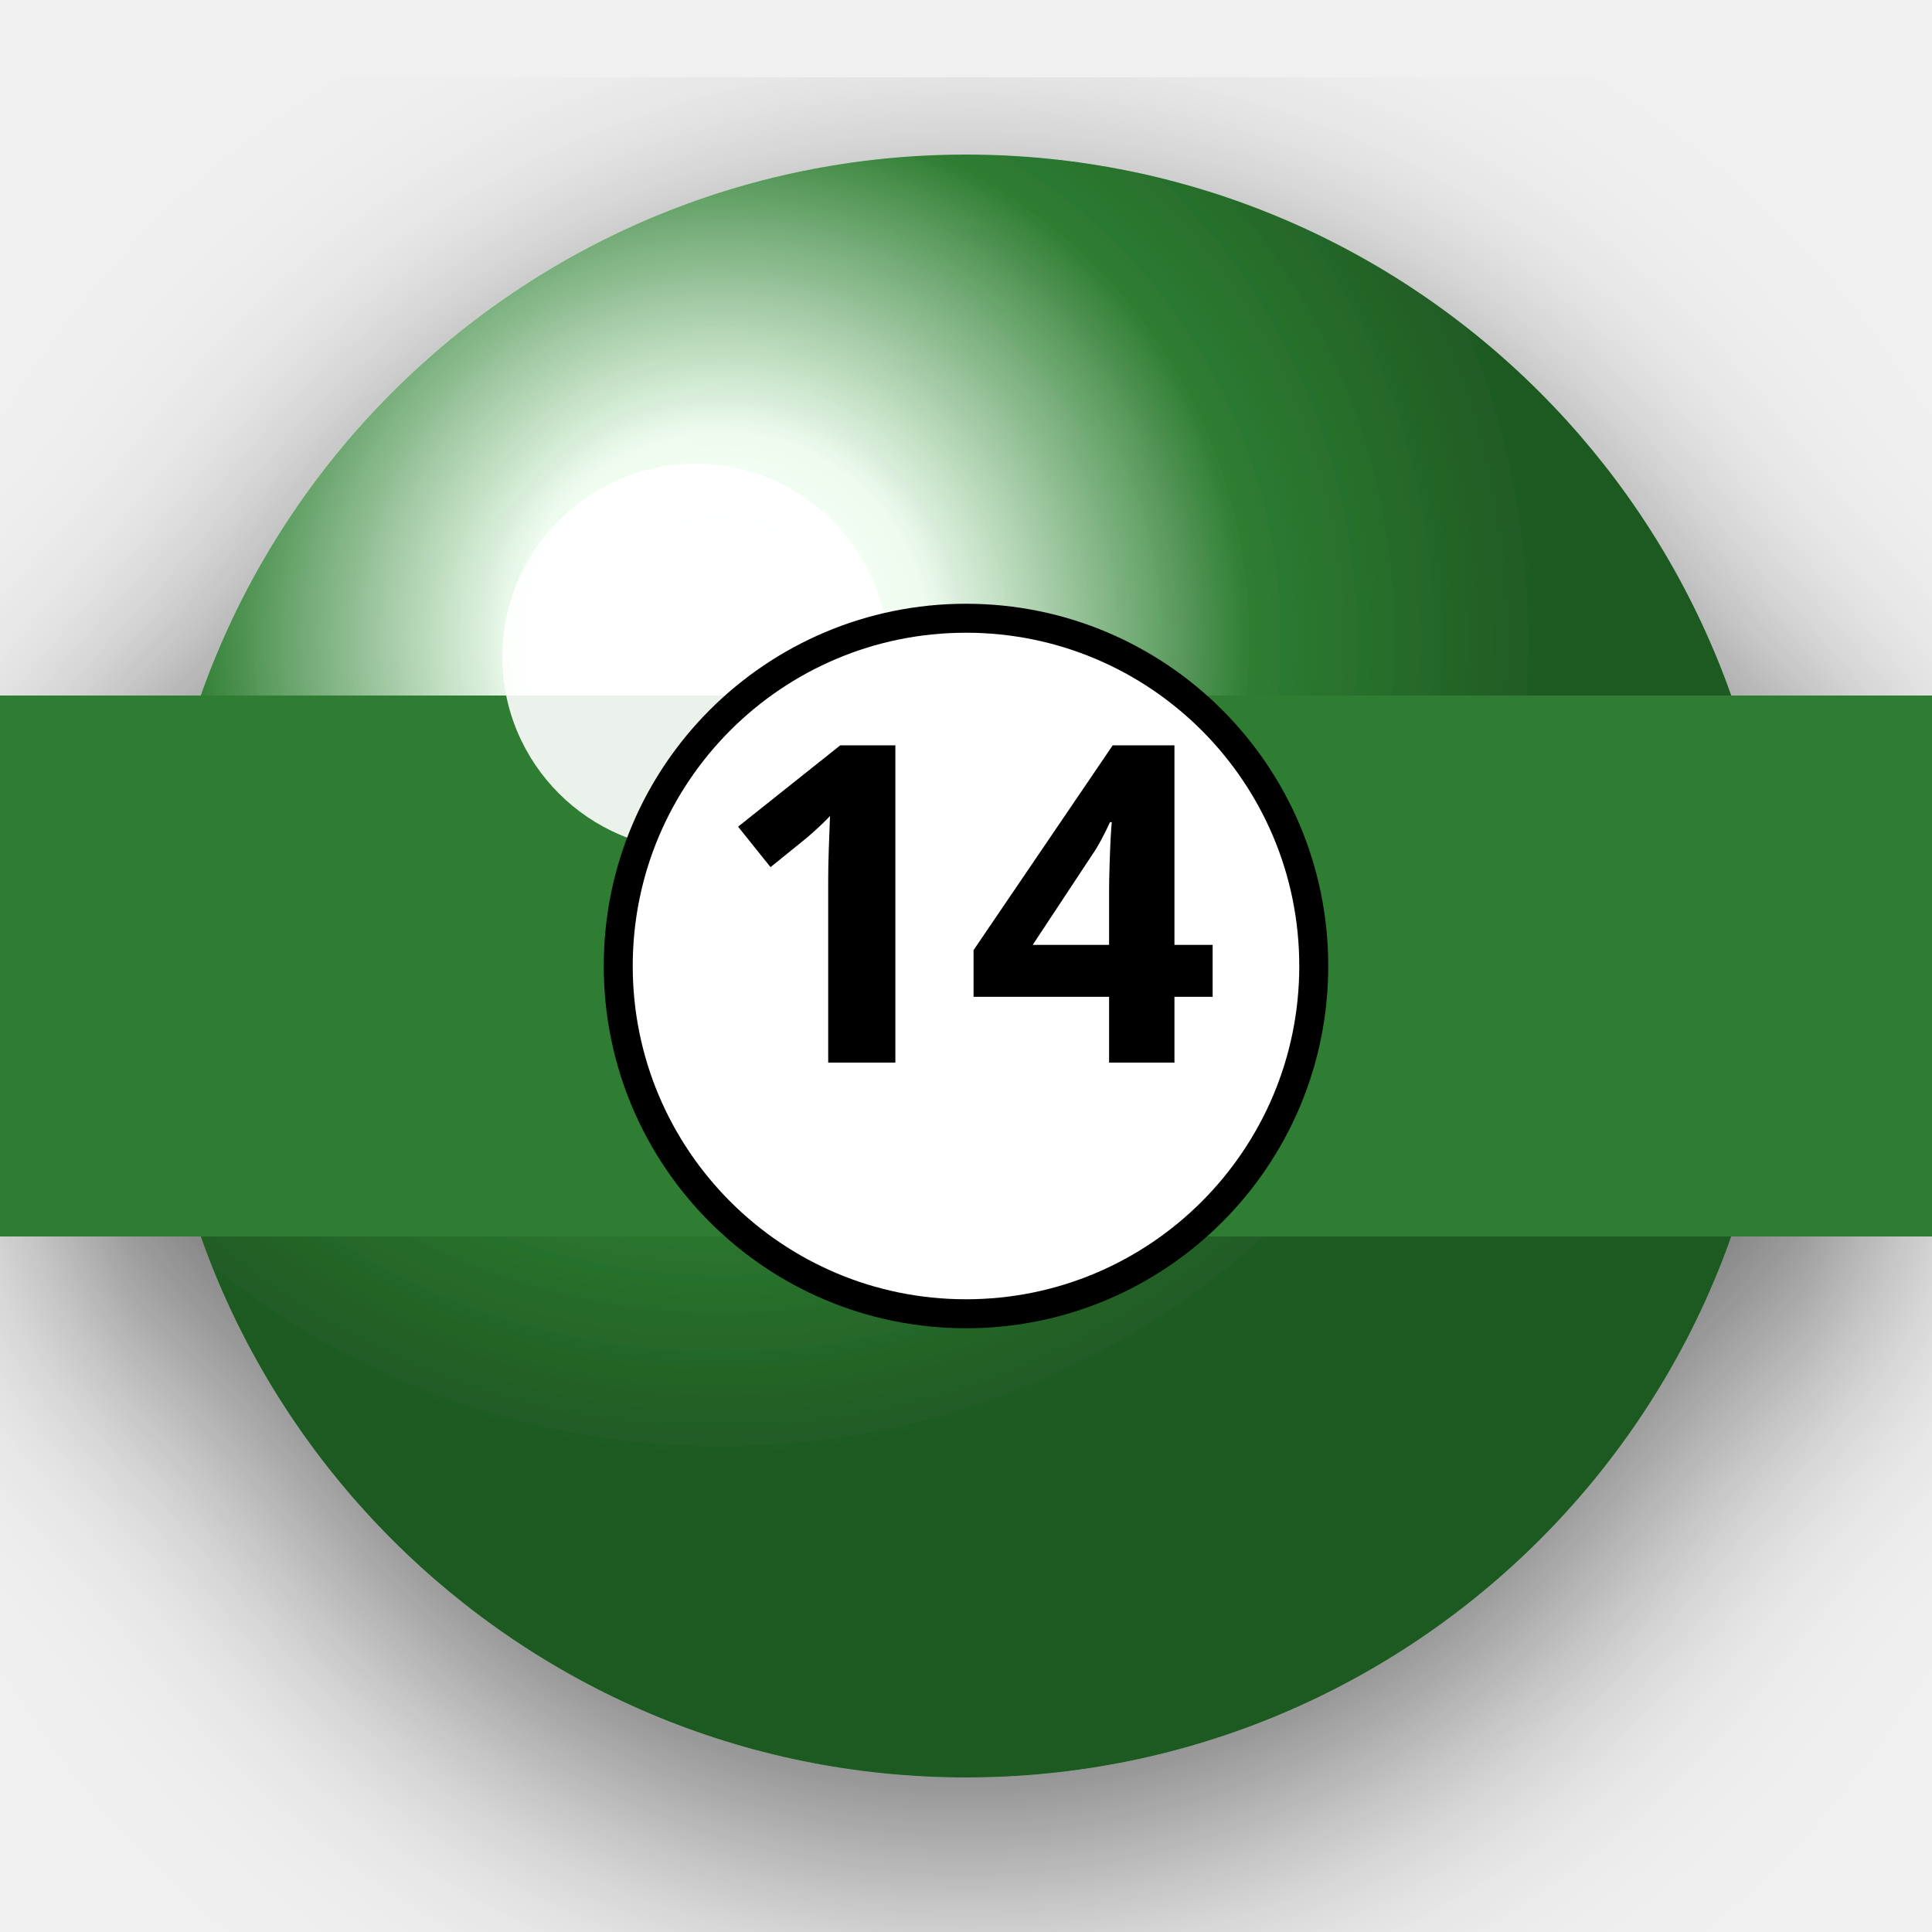
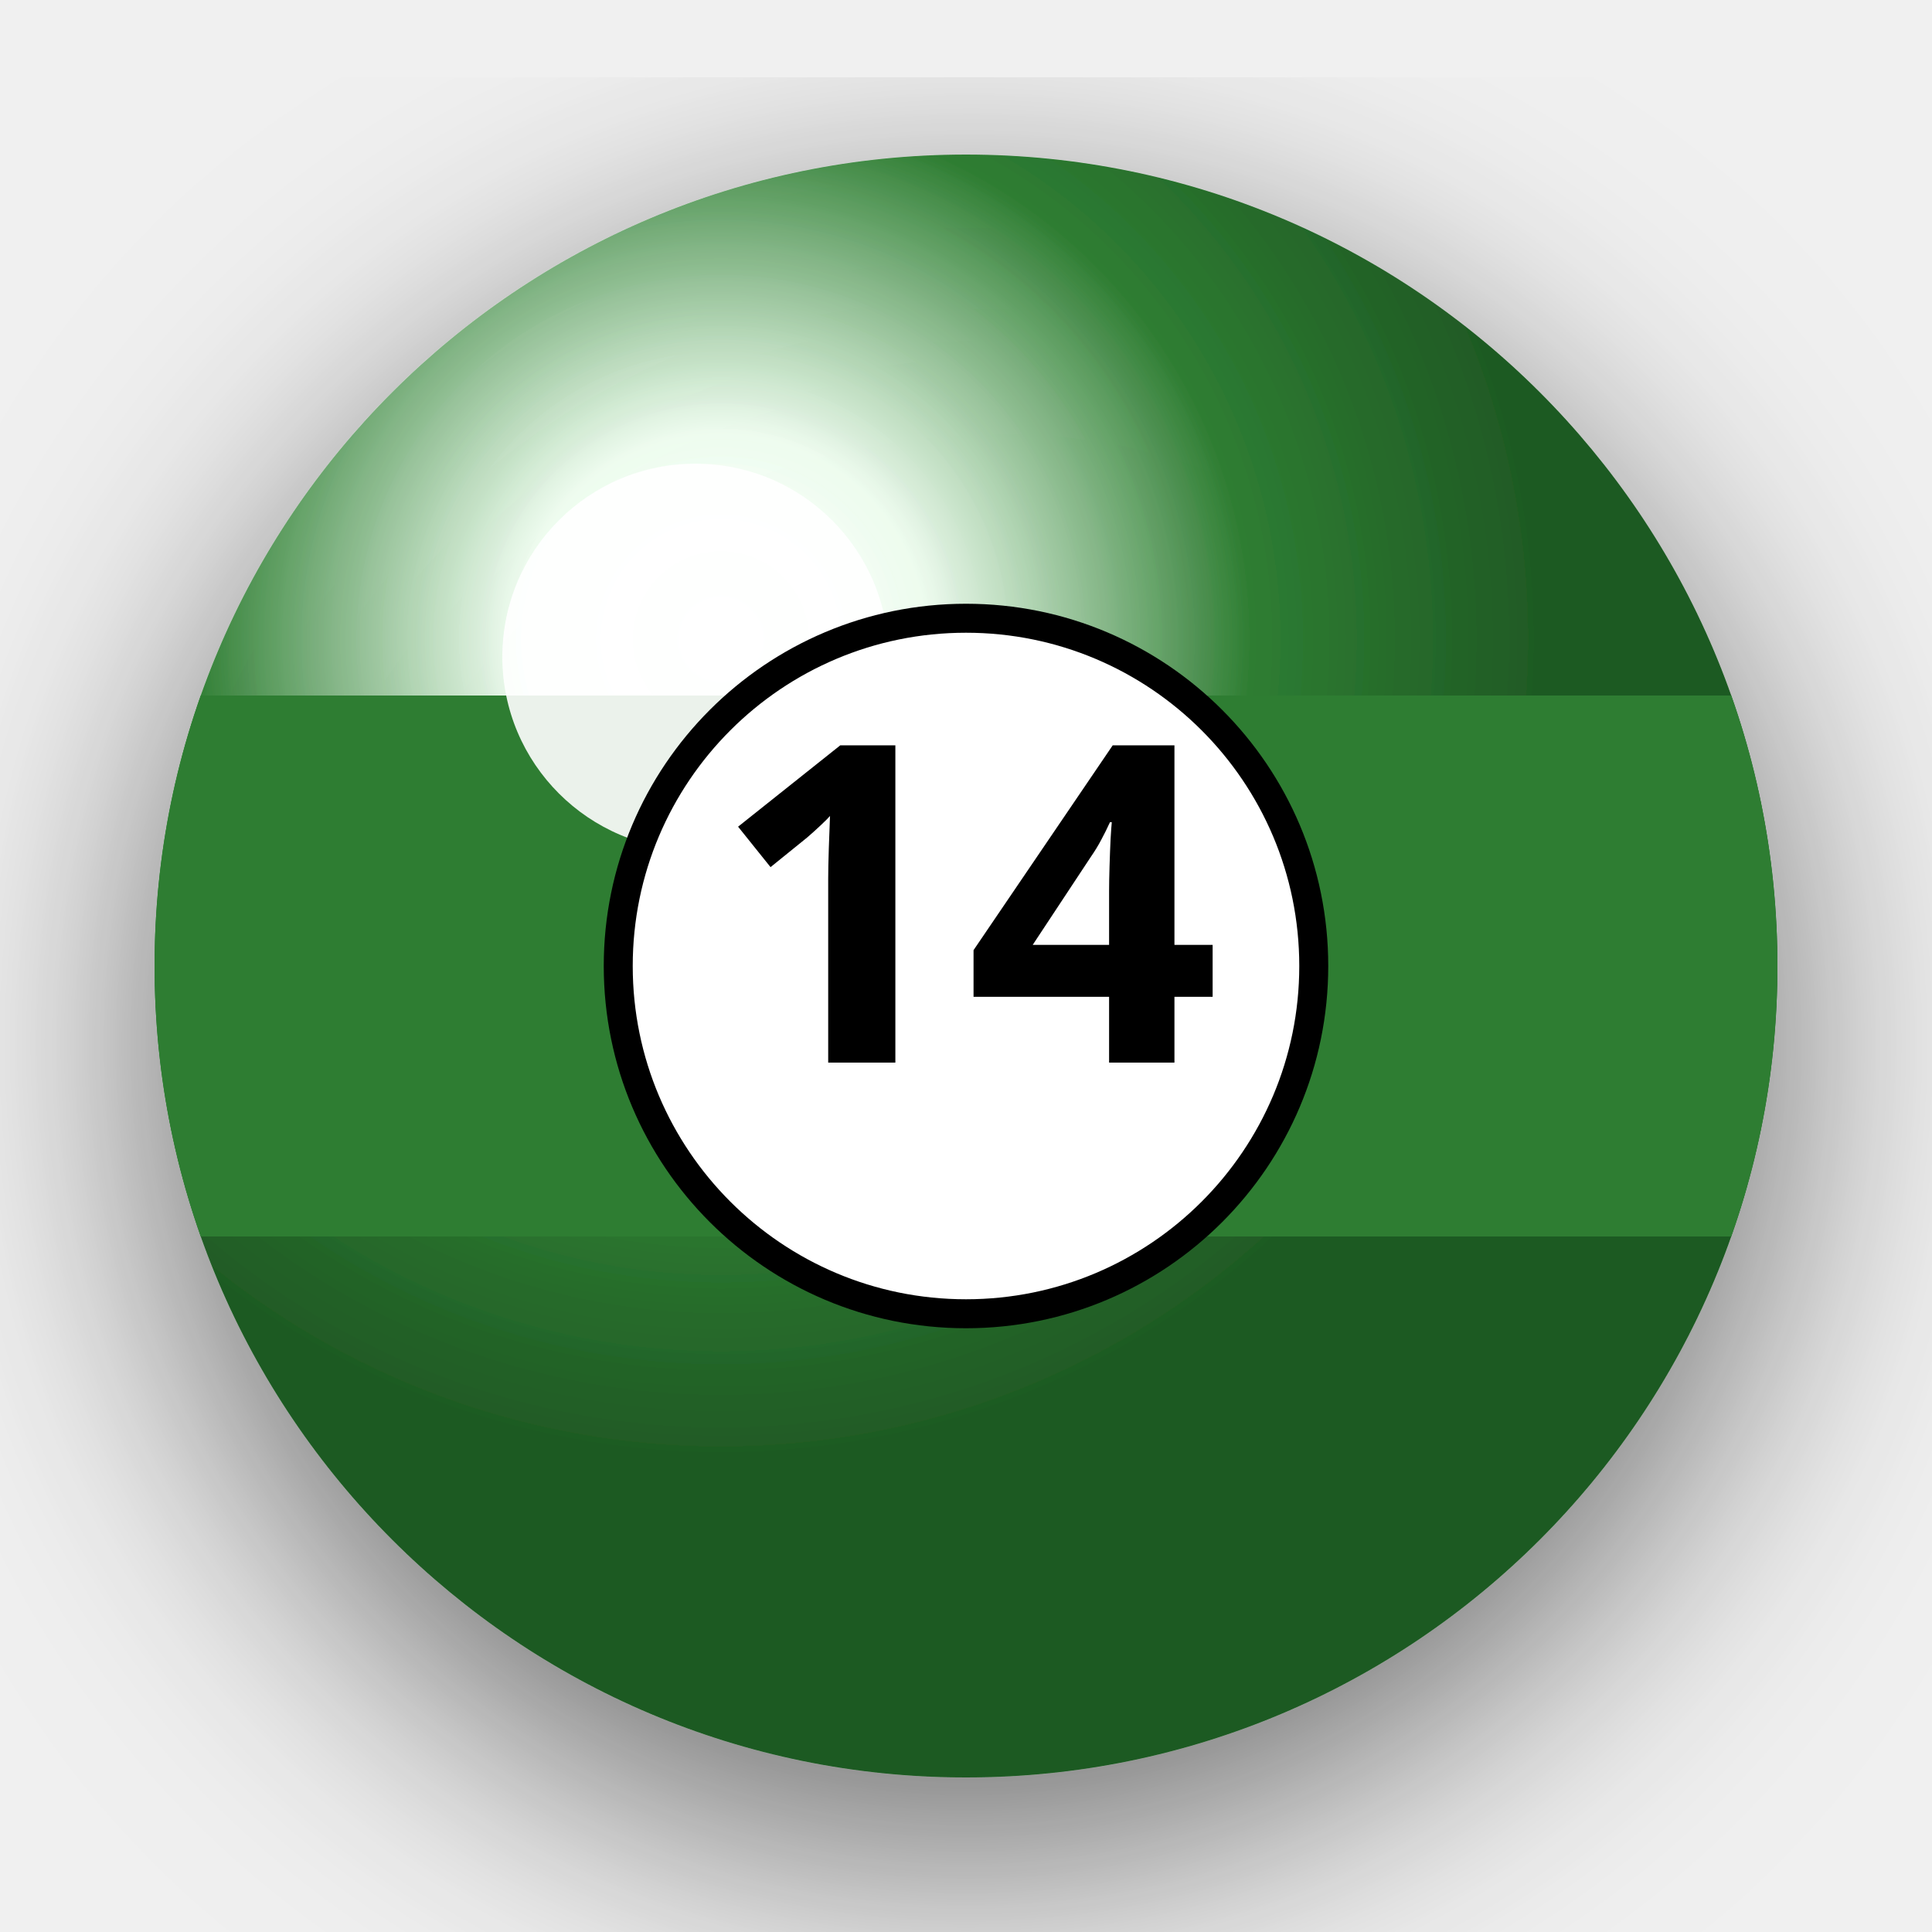
<svg xmlns="http://www.w3.org/2000/svg" viewBox="0 0 200 200">
  <defs>
-     <filter id="sh14">
+     <filter id="sh">
      <feDropShadow dx="0" dy="8" stdDeviation="14" flood-color="#000" flood-opacity="0.55" />
    </filter>
-   </defs>
-   <defs>
-     <radialGradient id="base14" cx="35%" cy="30%">
+     <radialGradient id="base" cx="35%" cy="30%">
      <stop offset="0%" stop-color="#ffffff" stop-opacity="1" />
      <stop offset="25%" stop-color="#f1fff2" stop-opacity="0.95" />
      <stop offset="65%" stop-color="#2e7d32" stop-opacity="1" />
      <stop offset="100%" stop-color="#1f5a24" stop-opacity="1" />
    </radialGradient>
+     <clipPath id="clip">
+       <circle cx="100" cy="100" r="84" />
+     </clipPath>
  </defs>
-   <g filter="url(#sh14)">
-     <circle cx="100" cy="100" r="84" fill="url(#base14)" />
-     <rect x="0" y="72" width="200" height="56" fill="#2e7d32" />
-     <circle cx="72" cy="68" r="20" fill="rgba(255,255,255,0.9)" />
+   <g filter="url(#sh)">
+     <circle cx="100" cy="100" r="84" fill="url(#base)" />
+     <g clip-path="url(#clip)">
+       <rect x="0" y="72" width="200" height="56" fill="#2e7d32" />
+       <circle cx="72" cy="68" r="20" fill="rgba(255,255,255,0.9)" />
+     </g>
  </g>
  <g>
    <circle cx="100" cy="100" r="36" fill="#ffffff" stroke="#000" stroke-width="3" />
    <text x="100" y="110" font-family="Verdana" font-weight="700" font-size="46" text-anchor="middle" fill="#000">14</text>
  </g>
</svg>
